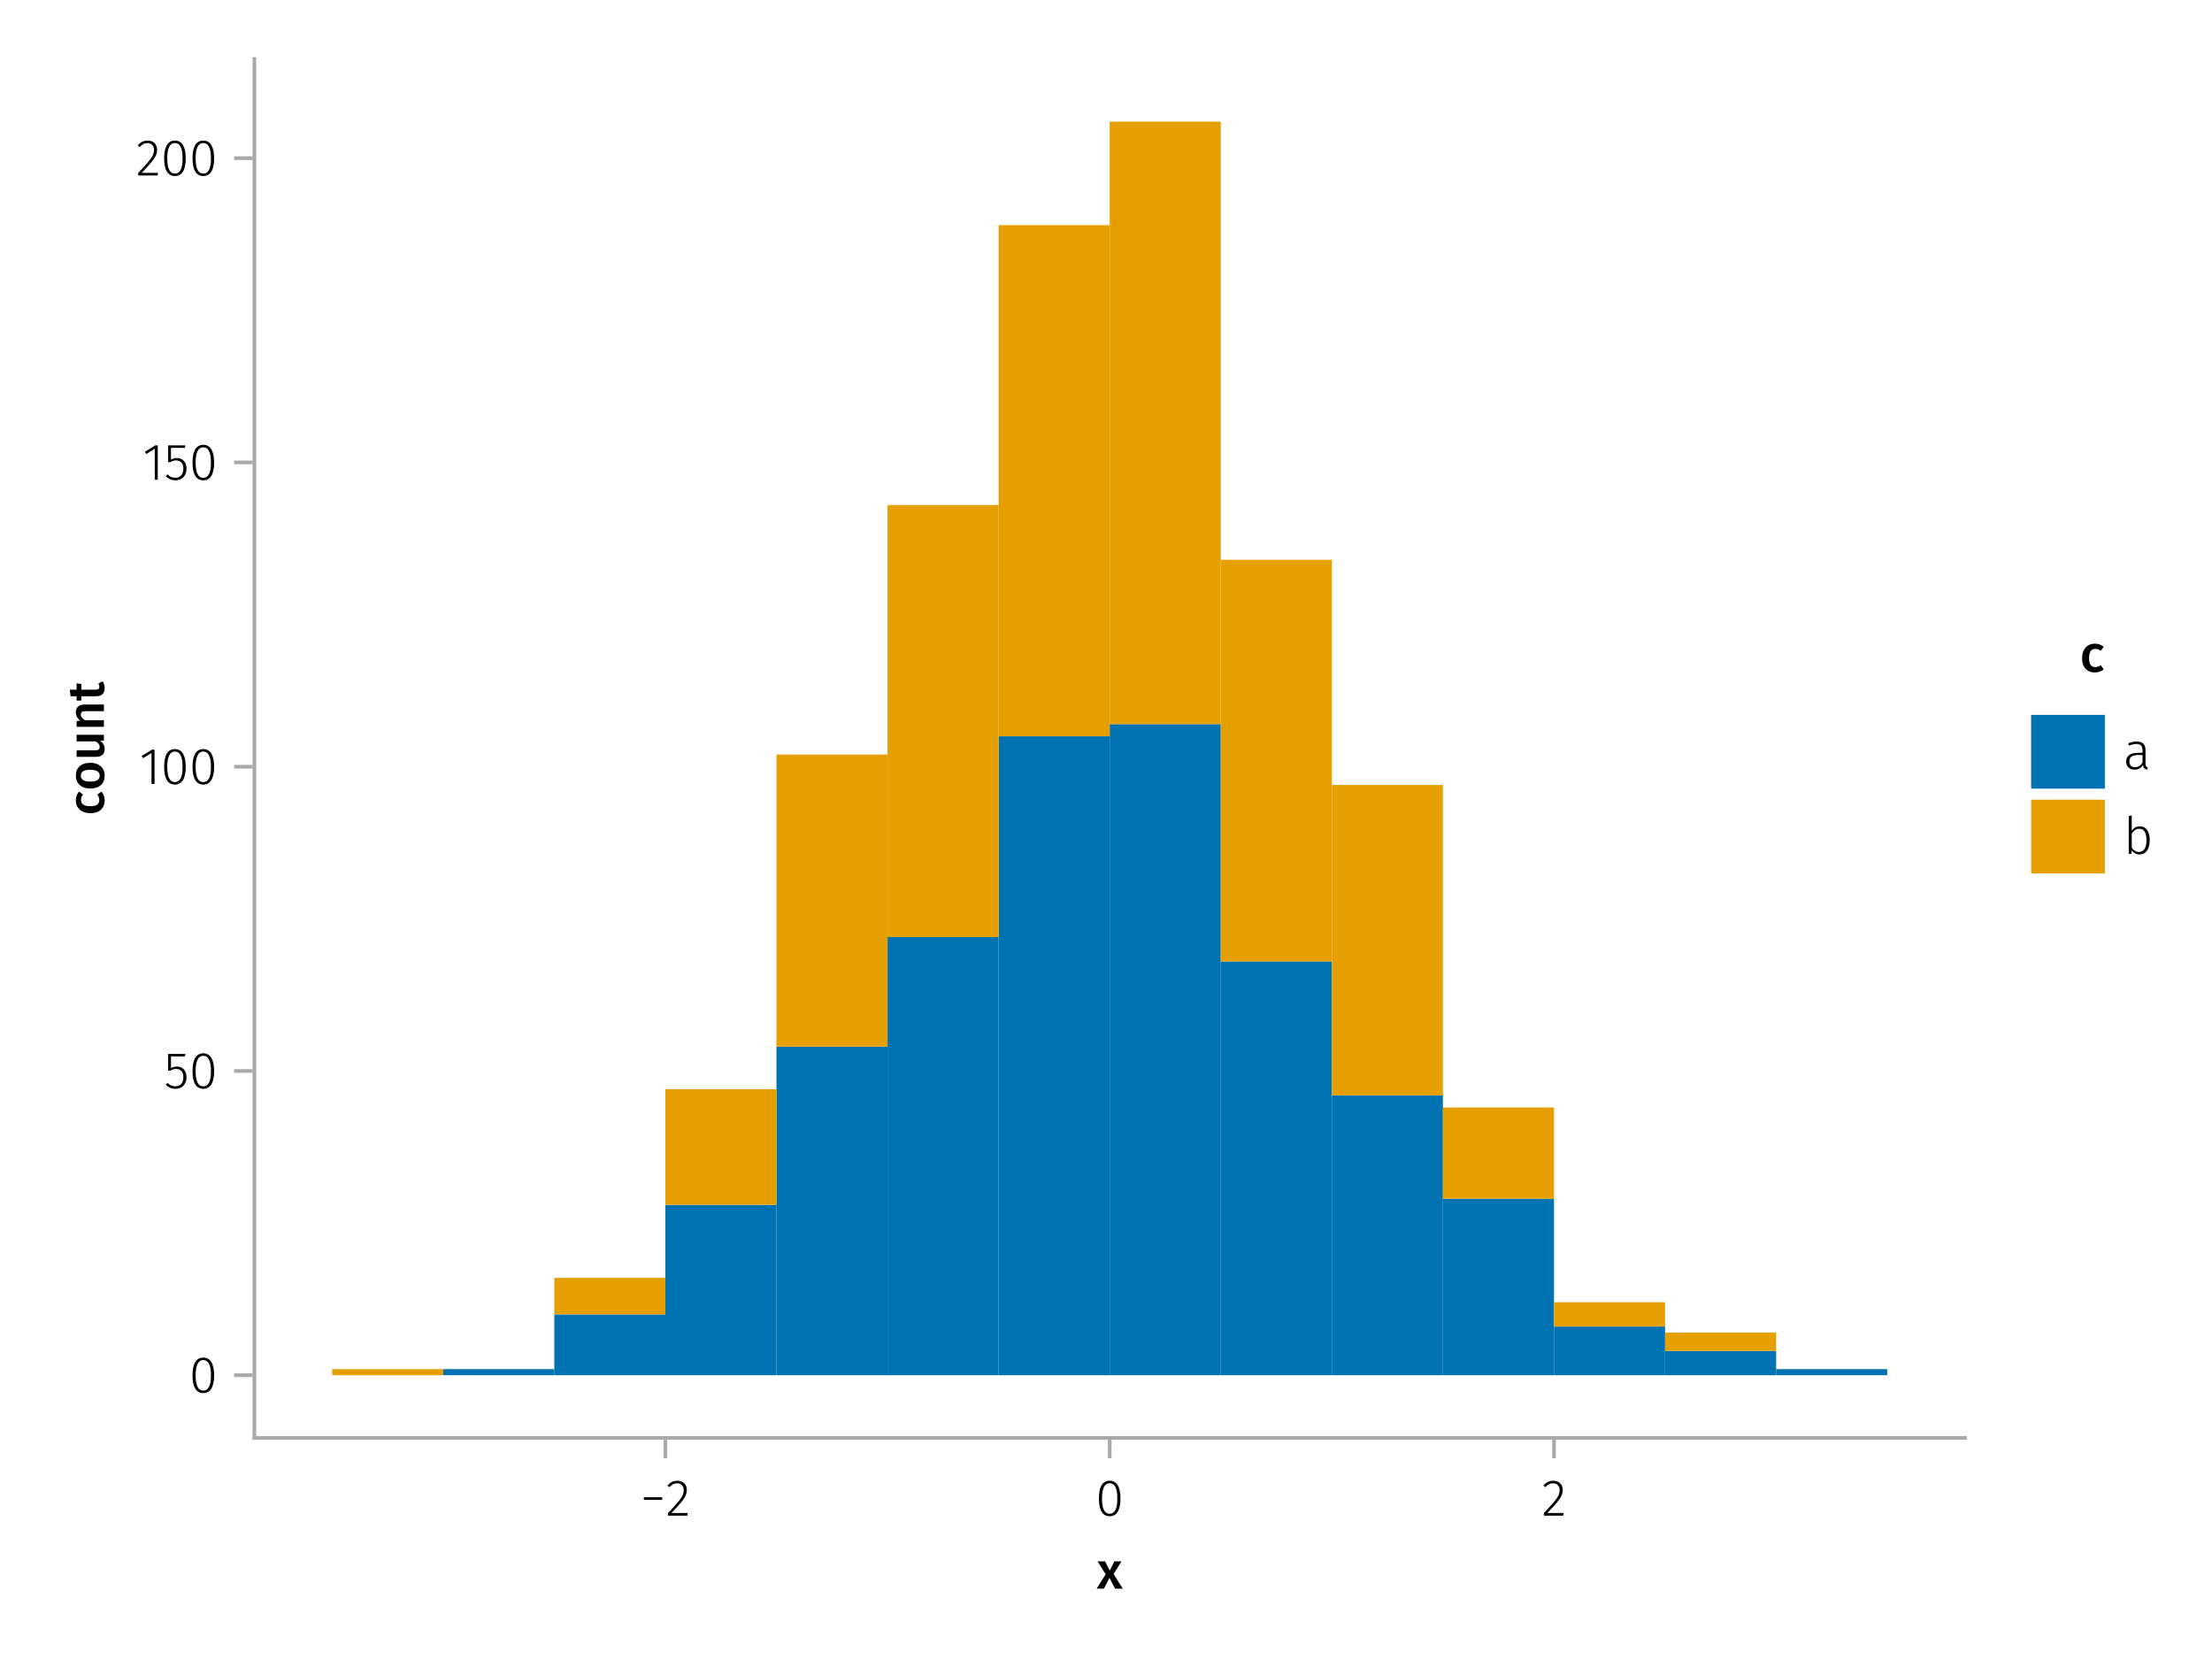
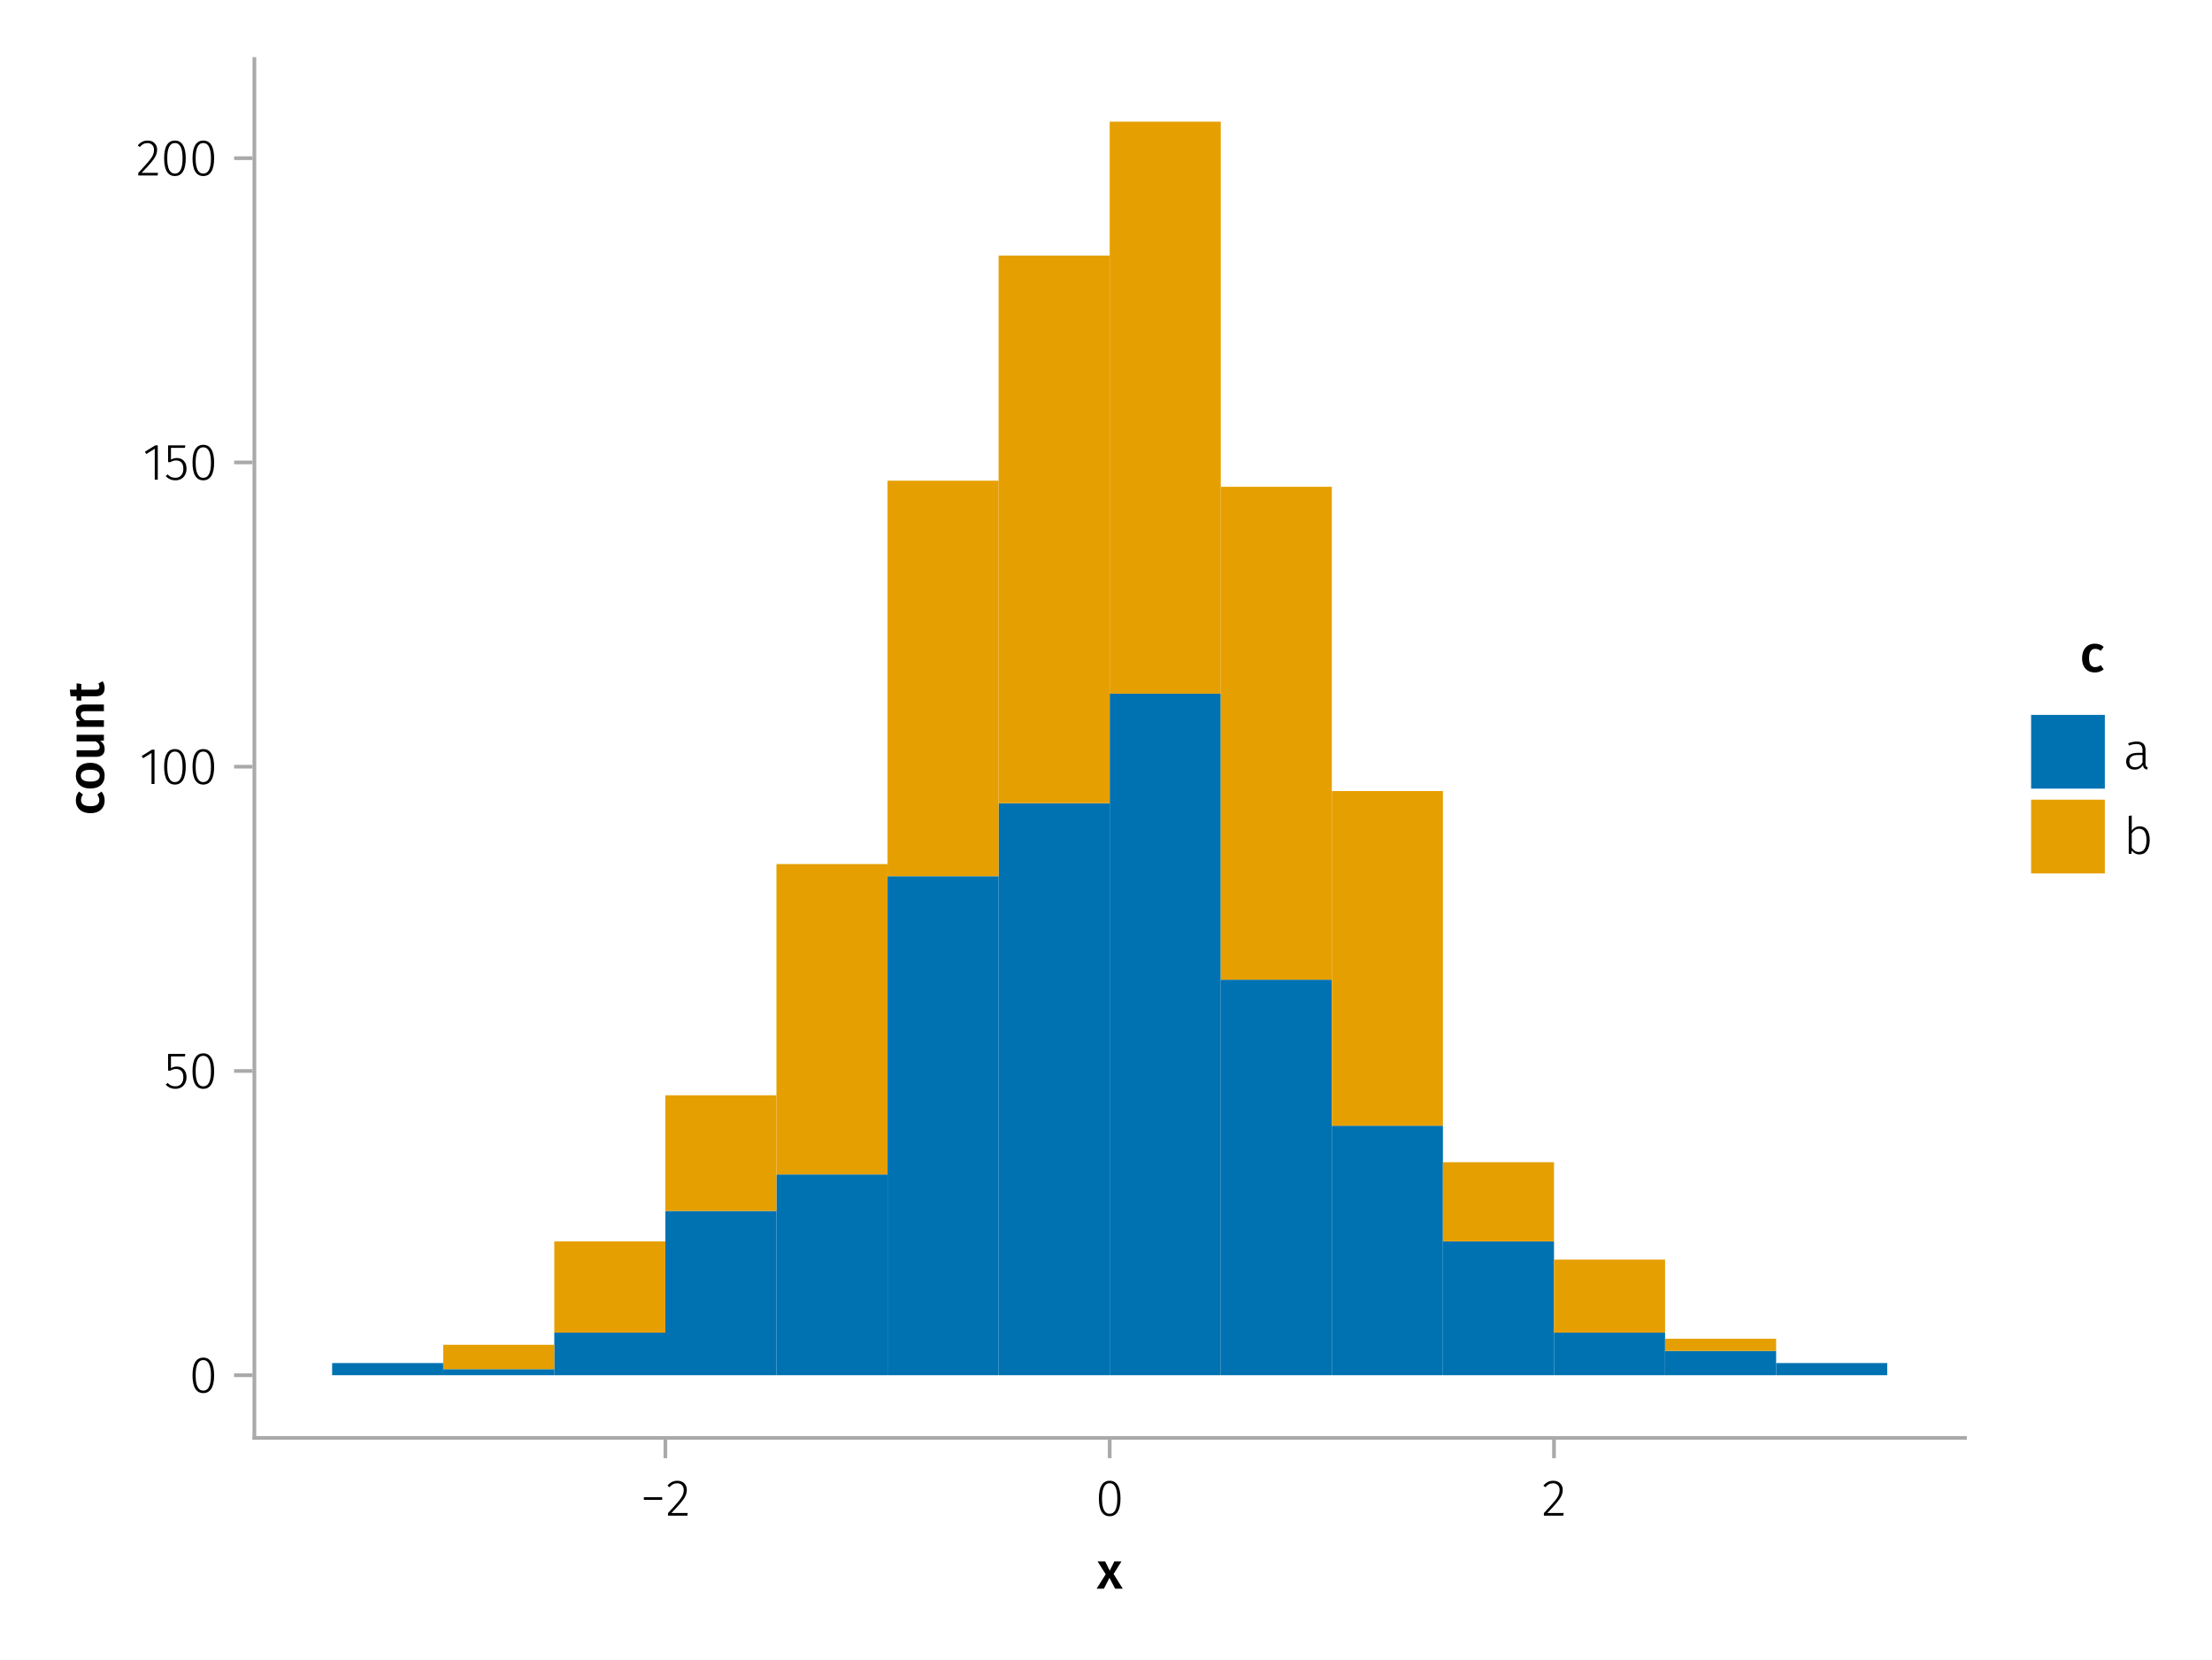
<svg xmlns="http://www.w3.org/2000/svg" xmlns:xlink="http://www.w3.org/1999/xlink" width="600" height="450" viewBox="0 0 600 450">
  <defs>
    <g>
-       <g id="glyph-0-0-2a7d0371">
+       <g id="glyph-0-0-144d7333">
        <path d="M 4.562 -3.969 L 7.047 0 L 4.969 0 L 3.438 -2.938 L 1.938 0 L -0.047 0 L 2.422 -3.906 L 0.203 -7.406 L 2.25 -7.406 L 3.516 -4.891 L 4.766 -7.406 L 6.703 -7.406 Z M 4.562 -3.969 " />
      </g>
-       <g id="glyph-1-0-2a7d0371">
+       <g id="glyph-1-0-144d7333">
        <path d="M 0.969 -4.281 L 0.969 -5 L 5.938 -5 L 5.938 -4.281 Z M 0.969 -4.281 " />
      </g>
-       <g id="glyph-1-1-2a7d0371">
+       <g id="glyph-1-1-144d7333">
        <path d="M 3.844 -9.469 C 4.812 -9.469 5.539 -9.055 6.031 -8.234 C 6.531 -7.422 6.781 -6.223 6.781 -4.641 C 6.781 -3.078 6.531 -1.883 6.031 -1.062 C 5.531 -0.25 4.801 0.156 3.844 0.156 C 2.883 0.156 2.156 -0.25 1.656 -1.062 C 1.164 -1.883 0.922 -3.082 0.922 -4.656 C 0.922 -6.238 1.164 -7.438 1.656 -8.25 C 2.156 -9.062 2.883 -9.469 3.844 -9.469 Z M 3.844 -8.797 C 2.457 -8.797 1.766 -7.414 1.766 -4.656 C 1.766 -1.895 2.457 -0.516 3.844 -0.516 C 4.531 -0.516 5.047 -0.848 5.391 -1.516 C 5.742 -2.191 5.922 -3.234 5.922 -4.641 C 5.922 -6.055 5.742 -7.102 5.391 -7.781 C 5.047 -8.457 4.531 -8.797 3.844 -8.797 Z M 3.844 -8.797 " />
      </g>
-       <g id="glyph-2-0-2a7d0371">
+       <g id="glyph-2-0-144d7333">
        <path d="M 3.156 -9.469 C 3.938 -9.469 4.555 -9.238 5.016 -8.781 C 5.484 -8.32 5.719 -7.734 5.719 -7.016 C 5.719 -6.41 5.586 -5.844 5.328 -5.312 C 5.078 -4.781 4.68 -4.195 4.141 -3.562 C 3.609 -2.926 2.742 -1.977 1.547 -0.719 L 5.969 -0.719 L 5.859 0 L 0.609 0 L 0.609 -0.688 C 1.879 -2.051 2.789 -3.062 3.344 -3.719 C 3.906 -4.375 4.301 -4.941 4.531 -5.422 C 4.758 -5.898 4.875 -6.414 4.875 -6.969 C 4.875 -7.52 4.711 -7.957 4.391 -8.281 C 4.066 -8.613 3.641 -8.781 3.109 -8.781 C 2.68 -8.781 2.301 -8.691 1.969 -8.516 C 1.633 -8.336 1.316 -8.07 1.016 -7.719 L 0.469 -8.141 C 0.832 -8.586 1.234 -8.922 1.672 -9.141 C 2.109 -9.359 2.602 -9.469 3.156 -9.469 Z M 3.156 -9.469 " />
      </g>
-       <g id="glyph-2-1-2a7d0371">
+       <g id="glyph-2-1-144d7333">
        <path d="M 3.844 -9.469 C 4.812 -9.469 5.539 -9.055 6.031 -8.234 C 6.531 -7.422 6.781 -6.223 6.781 -4.641 C 6.781 -3.078 6.531 -1.883 6.031 -1.062 C 5.531 -0.25 4.801 0.156 3.844 0.156 C 2.883 0.156 2.156 -0.25 1.656 -1.062 C 1.164 -1.883 0.922 -3.082 0.922 -4.656 C 0.922 -6.238 1.164 -7.438 1.656 -8.25 C 2.156 -9.062 2.883 -9.469 3.844 -9.469 Z M 3.844 -8.797 C 2.457 -8.797 1.766 -7.414 1.766 -4.656 C 1.766 -1.895 2.457 -0.516 3.844 -0.516 C 4.531 -0.516 5.047 -0.848 5.391 -1.516 C 5.742 -2.191 5.922 -3.234 5.922 -4.641 C 5.922 -6.055 5.742 -7.102 5.391 -7.781 C 5.047 -8.457 4.531 -8.797 3.844 -8.797 Z M 3.844 -8.797 " />
      </g>
-       <g id="glyph-2-2-2a7d0371">
+       <g id="glyph-2-2-144d7333">
        <path d="M 6.031 -1.625 C 6.031 -1.238 6.078 -0.961 6.172 -0.797 C 6.273 -0.629 6.438 -0.504 6.656 -0.422 L 6.469 0.156 C 6.133 0.094 5.875 -0.031 5.688 -0.219 C 5.508 -0.406 5.391 -0.691 5.328 -1.078 C 4.828 -0.254 4.066 0.156 3.047 0.156 C 2.348 0.156 1.797 -0.039 1.391 -0.438 C 0.984 -0.832 0.781 -1.363 0.781 -2.031 C 0.781 -2.781 1.047 -3.359 1.578 -3.766 C 2.117 -4.18 2.867 -4.391 3.828 -4.391 L 5.219 -4.391 L 5.219 -5.109 C 5.219 -5.691 5.086 -6.117 4.828 -6.391 C 4.566 -6.66 4.133 -6.797 3.531 -6.797 C 2.969 -6.797 2.305 -6.656 1.547 -6.375 L 1.328 -6.984 C 2.148 -7.305 2.922 -7.469 3.641 -7.469 C 5.234 -7.469 6.031 -6.695 6.031 -5.156 Z M 3.188 -0.5 C 4.07 -0.5 4.75 -0.93 5.219 -1.797 L 5.219 -3.812 L 3.953 -3.812 C 3.203 -3.812 2.629 -3.664 2.234 -3.375 C 1.848 -3.082 1.656 -2.648 1.656 -2.078 C 1.656 -1.566 1.789 -1.176 2.062 -0.906 C 2.332 -0.633 2.707 -0.5 3.188 -0.5 Z M 3.188 -0.5 " />
      </g>
-       <g id="glyph-3-0-2a7d0371">
+       <g id="glyph-3-0-144d7333">
        <path d="M 3.156 -9.469 C 3.938 -9.469 4.555 -9.238 5.016 -8.781 C 5.484 -8.32 5.719 -7.734 5.719 -7.016 C 5.719 -6.41 5.586 -5.844 5.328 -5.312 C 5.078 -4.781 4.68 -4.195 4.141 -3.562 C 3.609 -2.926 2.742 -1.977 1.547 -0.719 L 5.969 -0.719 L 5.859 0 L 0.609 0 L 0.609 -0.688 C 1.879 -2.051 2.789 -3.062 3.344 -3.719 C 3.906 -4.375 4.301 -4.941 4.531 -5.422 C 4.758 -5.898 4.875 -6.414 4.875 -6.969 C 4.875 -7.52 4.711 -7.957 4.391 -8.281 C 4.066 -8.613 3.641 -8.781 3.109 -8.781 C 2.68 -8.781 2.301 -8.691 1.969 -8.516 C 1.633 -8.336 1.316 -8.07 1.016 -7.719 L 0.469 -8.141 C 0.832 -8.586 1.234 -8.922 1.672 -9.141 C 2.109 -9.359 2.602 -9.469 3.156 -9.469 Z M 3.156 -9.469 " />
      </g>
-       <g id="glyph-4-0-2a7d0371">
+       <g id="glyph-4-0-144d7333">
        <path d="M -7.609 -4.062 C -7.609 -4.539 -7.539 -4.973 -7.406 -5.359 C -7.27 -5.754 -7.051 -6.125 -6.75 -6.469 L -5.672 -5.672 C -5.859 -5.422 -5.992 -5.176 -6.078 -4.938 C -6.16 -4.707 -6.203 -4.453 -6.203 -4.172 C -6.203 -3.055 -5.359 -2.5 -3.672 -2.5 C -2.805 -2.5 -2.188 -2.645 -1.812 -2.938 C -1.438 -3.227 -1.25 -3.641 -1.25 -4.172 C -1.25 -4.43 -1.289 -4.672 -1.375 -4.891 C -1.457 -5.109 -1.594 -5.367 -1.781 -5.672 L -0.641 -6.469 C -0.078 -5.77 0.203 -4.973 0.203 -4.078 C 0.203 -3.367 0.047 -2.75 -0.266 -2.219 C -0.578 -1.695 -1.02 -1.297 -1.594 -1.016 C -2.176 -0.742 -2.859 -0.609 -3.641 -0.609 C -4.422 -0.609 -5.113 -0.742 -5.719 -1.016 C -6.32 -1.297 -6.785 -1.695 -7.109 -2.219 C -7.441 -2.75 -7.609 -3.363 -7.609 -4.062 Z M -7.609 -4.062 " />
      </g>
-       <g id="glyph-5-0-2a7d0371">
+       <g id="glyph-5-0-144d7333">
        <path d="M -7.609 -4.109 C -7.609 -5.191 -7.258 -6.039 -6.562 -6.656 C -5.875 -7.27 -4.922 -7.578 -3.703 -7.578 C -2.93 -7.578 -2.25 -7.438 -1.656 -7.156 C -1.062 -6.875 -0.602 -6.473 -0.281 -5.953 C 0.039 -5.43 0.203 -4.812 0.203 -4.094 C 0.203 -3 -0.141 -2.145 -0.828 -1.531 C -1.523 -0.914 -2.484 -0.609 -3.703 -0.609 C -4.484 -0.609 -5.164 -0.742 -5.75 -1.016 C -6.344 -1.297 -6.801 -1.703 -7.125 -2.234 C -7.445 -2.766 -7.609 -3.391 -7.609 -4.109 Z M -6.266 -4.109 C -6.266 -3.023 -5.41 -2.484 -3.703 -2.484 C -2.828 -2.484 -2.18 -2.617 -1.766 -2.891 C -1.348 -3.16 -1.141 -3.562 -1.141 -4.094 C -1.141 -4.625 -1.348 -5.02 -1.766 -5.281 C -2.191 -5.551 -2.836 -5.688 -3.703 -5.688 C -4.578 -5.688 -5.223 -5.551 -5.641 -5.281 C -6.055 -5.02 -6.266 -4.629 -6.266 -4.109 Z M -6.266 -4.109 " />
      </g>
-       <g id="glyph-6-0-2a7d0371">
+       <g id="glyph-6-0-144d7333">
        <path d="M 0 -7 L 0 -5.453 L -1.031 -5.344 C -0.613 -5.07 -0.301 -4.754 -0.094 -4.391 C 0.102 -4.023 0.203 -3.586 0.203 -3.078 C 0.203 -2.422 0 -1.91 -0.406 -1.547 C -0.812 -1.191 -1.375 -1.016 -2.094 -1.016 L -7.406 -1.016 L -7.406 -2.797 L -2.312 -2.797 C -1.895 -2.797 -1.594 -2.867 -1.406 -3.016 C -1.227 -3.16 -1.141 -3.391 -1.141 -3.703 C -1.141 -4.273 -1.492 -4.773 -2.203 -5.203 L -7.406 -5.203 L -7.406 -7 Z M 0 -7 " />
      </g>
-       <g id="glyph-7-0-2a7d0371">
+       <g id="glyph-7-0-144d7333">
        <path d="M -7.609 -5.031 C -7.609 -5.688 -7.41 -6.195 -7.016 -6.562 C -6.617 -6.938 -6.066 -7.125 -5.359 -7.125 L 0 -7.125 L 0 -5.328 L -5.078 -5.328 C -5.516 -5.328 -5.82 -5.25 -6 -5.094 C -6.176 -4.945 -6.266 -4.723 -6.266 -4.422 C -6.266 -4.117 -6.172 -3.844 -5.984 -3.594 C -5.797 -3.344 -5.52 -3.102 -5.156 -2.875 L 0 -2.875 L 0 -1.078 L -7.406 -1.078 L -7.406 -2.625 L -6.438 -2.766 C -7.219 -3.379 -7.609 -4.133 -7.609 -5.031 Z M -7.609 -5.031 " />
      </g>
-       <g id="glyph-7-1-2a7d0371">
+       <g id="glyph-7-1-144d7333">
        <path d="M -0.344 -5.312 C -0.156 -5.051 -0.02 -4.758 0.062 -4.438 C 0.156 -4.125 0.203 -3.797 0.203 -3.453 C 0.203 -2.723 0 -2.172 -0.406 -1.797 C -0.812 -1.422 -1.414 -1.234 -2.219 -1.234 L -6.125 -1.234 L -6.125 -0.062 L -7.406 -0.062 L -7.406 -1.234 L -9.047 -1.234 L -9.25 -3.031 L -7.406 -3.031 L -7.406 -4.75 L -6.125 -4.562 L -6.125 -3.031 L -2.25 -3.031 C -1.883 -3.031 -1.625 -3.094 -1.469 -3.219 C -1.312 -3.344 -1.234 -3.539 -1.234 -3.812 C -1.234 -4.082 -1.32 -4.375 -1.5 -4.688 Z M -0.344 -5.312 " />
      </g>
-       <g id="glyph-8-0-2a7d0371">
+       <g id="glyph-8-0-144d7333">
        <path d="M 5.672 -8.641 L 1.891 -8.641 L 1.891 -5.453 C 2.398 -5.742 2.93 -5.891 3.484 -5.891 C 4.285 -5.891 4.922 -5.629 5.391 -5.109 C 5.867 -4.598 6.109 -3.895 6.109 -3 C 6.109 -2.395 5.984 -1.848 5.734 -1.359 C 5.484 -0.879 5.129 -0.504 4.672 -0.234 C 4.223 0.023 3.703 0.156 3.109 0.156 C 2.066 0.156 1.188 -0.219 0.469 -0.969 L 0.984 -1.453 C 1.273 -1.141 1.586 -0.906 1.922 -0.75 C 2.266 -0.602 2.66 -0.531 3.109 -0.531 C 3.773 -0.531 4.297 -0.75 4.672 -1.188 C 5.055 -1.633 5.25 -2.242 5.25 -3.016 C 5.25 -3.754 5.07 -4.305 4.719 -4.672 C 4.375 -5.047 3.898 -5.234 3.297 -5.234 C 3.004 -5.234 2.742 -5.195 2.516 -5.125 C 2.285 -5.062 2.031 -4.945 1.75 -4.781 L 1.109 -4.781 L 1.109 -9.312 L 5.797 -9.312 Z M 5.672 -8.641 " />
      </g>
-       <g id="glyph-9-0-2a7d0371">
+       <g id="glyph-9-0-144d7333">
        <path d="M 4.094 -9.312 L 4.094 0 L 3.281 0 L 3.281 -8.406 L 0.984 -6.984 L 0.609 -7.594 L 3.391 -9.312 Z M 4.094 -9.312 " />
      </g>
-       <g id="glyph-10-0-2a7d0371">
+       <g id="glyph-10-0-144d7333">
        <path d="M 3.844 -9.469 C 4.812 -9.469 5.539 -9.055 6.031 -8.234 C 6.531 -7.422 6.781 -6.223 6.781 -4.641 C 6.781 -3.078 6.531 -1.883 6.031 -1.062 C 5.531 -0.25 4.801 0.156 3.844 0.156 C 2.883 0.156 2.156 -0.25 1.656 -1.062 C 1.164 -1.883 0.922 -3.082 0.922 -4.656 C 0.922 -6.238 1.164 -7.438 1.656 -8.25 C 2.156 -9.062 2.883 -9.469 3.844 -9.469 Z M 3.844 -8.797 C 2.457 -8.797 1.766 -7.414 1.766 -4.656 C 1.766 -1.895 2.457 -0.516 3.844 -0.516 C 4.531 -0.516 5.047 -0.848 5.391 -1.516 C 5.742 -2.191 5.922 -3.234 5.922 -4.641 C 5.922 -6.055 5.742 -7.102 5.391 -7.781 C 5.047 -8.457 4.531 -8.797 3.844 -8.797 Z M 3.844 -8.797 " />
      </g>
-       <g id="glyph-11-0-2a7d0371">
+       <g id="glyph-11-0-144d7333">
        <path d="M 4.094 -9.312 L 4.094 0 L 3.281 0 L 3.281 -8.406 L 0.984 -6.984 L 0.609 -7.594 L 3.391 -9.312 Z M 4.094 -9.312 " />
      </g>
-       <g id="glyph-12-0-2a7d0371">
+       <g id="glyph-12-0-144d7333">
        <path d="M 5.672 -8.641 L 1.891 -8.641 L 1.891 -5.453 C 2.398 -5.742 2.93 -5.891 3.484 -5.891 C 4.285 -5.891 4.922 -5.629 5.391 -5.109 C 5.867 -4.598 6.109 -3.895 6.109 -3 C 6.109 -2.395 5.984 -1.848 5.734 -1.359 C 5.484 -0.879 5.129 -0.504 4.672 -0.234 C 4.223 0.023 3.703 0.156 3.109 0.156 C 2.066 0.156 1.188 -0.219 0.469 -0.969 L 0.984 -1.453 C 1.273 -1.141 1.586 -0.906 1.922 -0.75 C 2.266 -0.602 2.66 -0.531 3.109 -0.531 C 3.773 -0.531 4.297 -0.75 4.672 -1.188 C 5.055 -1.633 5.25 -2.242 5.25 -3.016 C 5.25 -3.754 5.07 -4.305 4.719 -4.672 C 4.375 -5.047 3.898 -5.234 3.297 -5.234 C 3.004 -5.234 2.742 -5.195 2.516 -5.125 C 2.285 -5.062 2.031 -4.945 1.75 -4.781 L 1.109 -4.781 L 1.109 -9.312 L 5.797 -9.312 Z M 5.672 -8.641 " />
      </g>
-       <g id="glyph-13-0-2a7d0371">
+       <g id="glyph-13-0-144d7333">
        <path d="M 3.844 -9.469 C 4.812 -9.469 5.539 -9.055 6.031 -8.234 C 6.531 -7.422 6.781 -6.223 6.781 -4.641 C 6.781 -3.078 6.531 -1.883 6.031 -1.062 C 5.531 -0.25 4.801 0.156 3.844 0.156 C 2.883 0.156 2.156 -0.25 1.656 -1.062 C 1.164 -1.883 0.922 -3.082 0.922 -4.656 C 0.922 -6.238 1.164 -7.438 1.656 -8.25 C 2.156 -9.062 2.883 -9.469 3.844 -9.469 Z M 3.844 -8.797 C 2.457 -8.797 1.766 -7.414 1.766 -4.656 C 1.766 -1.895 2.457 -0.516 3.844 -0.516 C 4.531 -0.516 5.047 -0.848 5.391 -1.516 C 5.742 -2.191 5.922 -3.234 5.922 -4.641 C 5.922 -6.055 5.742 -7.102 5.391 -7.781 C 5.047 -8.457 4.531 -8.797 3.844 -8.797 Z M 3.844 -8.797 " />
      </g>
-       <g id="glyph-13-1-2a7d0371">
+       <g id="glyph-13-1-144d7333">
        <path d="M 4.5 -7.469 C 5.344 -7.469 6 -7.141 6.469 -6.484 C 6.938 -5.836 7.172 -4.91 7.172 -3.703 C 7.172 -2.516 6.926 -1.57 6.438 -0.875 C 5.945 -0.188 5.258 0.156 4.375 0.156 C 3.938 0.156 3.535 0.055 3.172 -0.141 C 2.816 -0.336 2.52 -0.598 2.281 -0.922 L 2.203 0 L 1.484 0 L 1.484 -10.297 L 2.297 -10.406 L 2.297 -6.297 C 2.867 -7.078 3.602 -7.469 4.5 -7.469 Z M 4.234 -0.516 C 4.891 -0.516 5.395 -0.781 5.75 -1.312 C 6.113 -1.852 6.297 -2.648 6.297 -3.703 C 6.297 -5.766 5.641 -6.797 4.328 -6.797 C 3.891 -6.797 3.508 -6.688 3.188 -6.469 C 2.875 -6.25 2.578 -5.941 2.297 -5.547 L 2.297 -1.688 C 2.523 -1.32 2.801 -1.035 3.125 -0.828 C 3.457 -0.617 3.828 -0.516 4.234 -0.516 Z M 4.234 -0.516 " />
      </g>
-       <g id="glyph-14-0-2a7d0371">
+       <g id="glyph-14-0-144d7333">
        <path d="M 3.156 -9.469 C 3.938 -9.469 4.555 -9.238 5.016 -8.781 C 5.484 -8.32 5.719 -7.734 5.719 -7.016 C 5.719 -6.41 5.586 -5.844 5.328 -5.312 C 5.078 -4.781 4.68 -4.195 4.141 -3.562 C 3.609 -2.926 2.742 -1.977 1.547 -0.719 L 5.969 -0.719 L 5.859 0 L 0.609 0 L 0.609 -0.688 C 1.879 -2.051 2.789 -3.062 3.344 -3.719 C 3.906 -4.375 4.301 -4.941 4.531 -5.422 C 4.758 -5.898 4.875 -6.414 4.875 -6.969 C 4.875 -7.52 4.711 -7.957 4.391 -8.281 C 4.066 -8.613 3.641 -8.781 3.109 -8.781 C 2.68 -8.781 2.301 -8.691 1.969 -8.516 C 1.633 -8.336 1.316 -8.07 1.016 -7.719 L 0.469 -8.141 C 0.832 -8.586 1.234 -8.922 1.672 -9.141 C 2.109 -9.359 2.602 -9.469 3.156 -9.469 Z M 3.156 -9.469 " />
      </g>
-       <g id="glyph-15-0-2a7d0371">
+       <g id="glyph-15-0-144d7333">
        <path d="M 3.844 -9.469 C 4.812 -9.469 5.539 -9.055 6.031 -8.234 C 6.531 -7.422 6.781 -6.223 6.781 -4.641 C 6.781 -3.078 6.531 -1.883 6.031 -1.062 C 5.531 -0.25 4.801 0.156 3.844 0.156 C 2.883 0.156 2.156 -0.25 1.656 -1.062 C 1.164 -1.883 0.922 -3.082 0.922 -4.656 C 0.922 -6.238 1.164 -7.438 1.656 -8.25 C 2.156 -9.062 2.883 -9.469 3.844 -9.469 Z M 3.844 -8.797 C 2.457 -8.797 1.766 -7.414 1.766 -4.656 C 1.766 -1.895 2.457 -0.516 3.844 -0.516 C 4.531 -0.516 5.047 -0.848 5.391 -1.516 C 5.742 -2.191 5.922 -3.234 5.922 -4.641 C 5.922 -6.055 5.742 -7.102 5.391 -7.781 C 5.047 -8.457 4.531 -8.797 3.844 -8.797 Z M 3.844 -8.797 " />
      </g>
-       <g id="glyph-16-0-2a7d0371">
+       <g id="glyph-16-0-144d7333">
        <path d="M 3.844 -9.469 C 4.812 -9.469 5.539 -9.055 6.031 -8.234 C 6.531 -7.422 6.781 -6.223 6.781 -4.641 C 6.781 -3.078 6.531 -1.883 6.031 -1.062 C 5.531 -0.25 4.801 0.156 3.844 0.156 C 2.883 0.156 2.156 -0.25 1.656 -1.062 C 1.164 -1.883 0.922 -3.082 0.922 -4.656 C 0.922 -6.238 1.164 -7.438 1.656 -8.25 C 2.156 -9.062 2.883 -9.469 3.844 -9.469 Z M 3.844 -8.797 C 2.457 -8.797 1.766 -7.414 1.766 -4.656 C 1.766 -1.895 2.457 -0.516 3.844 -0.516 C 4.531 -0.516 5.047 -0.848 5.391 -1.516 C 5.742 -2.191 5.922 -3.234 5.922 -4.641 C 5.922 -6.055 5.742 -7.102 5.391 -7.781 C 5.047 -8.457 4.531 -8.797 3.844 -8.797 Z M 3.844 -8.797 " />
      </g>
-       <g id="glyph-17-0-2a7d0371">
+       <g id="glyph-17-0-144d7333">
        <path d="M 4.062 -7.609 C 4.539 -7.609 4.973 -7.539 5.359 -7.406 C 5.754 -7.27 6.125 -7.051 6.469 -6.75 L 5.672 -5.672 C 5.422 -5.859 5.176 -5.992 4.938 -6.078 C 4.707 -6.16 4.453 -6.203 4.172 -6.203 C 3.055 -6.203 2.5 -5.359 2.5 -3.672 C 2.5 -2.805 2.645 -2.188 2.938 -1.812 C 3.227 -1.438 3.641 -1.25 4.172 -1.25 C 4.43 -1.25 4.672 -1.289 4.891 -1.375 C 5.109 -1.457 5.367 -1.594 5.672 -1.781 L 6.469 -0.641 C 5.77 -0.078 4.973 0.203 4.078 0.203 C 3.367 0.203 2.75 0.047 2.219 -0.266 C 1.695 -0.578 1.297 -1.02 1.016 -1.594 C 0.742 -2.176 0.609 -2.859 0.609 -3.641 C 0.609 -4.422 0.742 -5.113 1.016 -5.719 C 1.297 -6.32 1.695 -6.785 2.219 -7.109 C 2.75 -7.441 3.363 -7.609 4.062 -7.609 Z M 4.062 -7.609 " />
      </g>
    </g>
  </defs>
  <rect x="-60" y="-45" width="720" height="540" fill="rgb(100%, 100%, 100%)" fill-opacity="1" />
  <path fill-rule="nonzero" fill="rgb(100%, 100%, 100%)" fill-opacity="1" d="M 69 390 L 533 390 L 533 16 L 69 16 Z M 69 390 " />
  <g fill="rgb(0%, 0%, 0%)" fill-opacity="1">
-     <use xlink:href="#glyph-0-0-2a7d0371" x="297.5" y="430.89" />
+     <use xlink:href="#glyph-0-0-144d7333" x="297.5" y="430.89" />
  </g>
  <g fill="rgb(0%, 0%, 0%)" fill-opacity="1">
-     <use xlink:href="#glyph-1-0-2a7d0371" x="173.676" y="411.09" />
+     <use xlink:href="#glyph-1-0-144d7333" x="173.676" y="411.09" />
  </g>
  <g fill="rgb(0%, 0%, 0%)" fill-opacity="1">
-     <use xlink:href="#glyph-2-0-2a7d0371" x="180.579" y="411.09" />
+     <use xlink:href="#glyph-2-0-144d7333" x="180.579" y="411.09" />
  </g>
  <g fill="rgb(0%, 0%, 0%)" fill-opacity="1">
-     <use xlink:href="#glyph-1-1-2a7d0371" x="297.15" y="411.09" />
+     <use xlink:href="#glyph-1-1-144d7333" x="297.15" y="411.09" />
  </g>
  <g fill="rgb(0%, 0%, 0%)" fill-opacity="1">
-     <use xlink:href="#glyph-3-0-2a7d0371" x="418.166" y="411.09" />
+     <use xlink:href="#glyph-3-0-144d7333" x="418.166" y="411.09" />
  </g>
  <g fill="rgb(0%, 0%, 0%)" fill-opacity="1">
-     <use xlink:href="#glyph-4-0-2a7d0371" x="28.184" y="221.165" />
+     <use xlink:href="#glyph-4-0-144d7333" x="28.184" y="221.165" />
  </g>
  <g fill="rgb(0%, 0%, 0%)" fill-opacity="1">
-     <use xlink:href="#glyph-5-0-2a7d0371" x="28.184" y="214.473" />
+     <use xlink:href="#glyph-5-0-144d7333" x="28.184" y="214.473" />
  </g>
  <g fill="rgb(0%, 0%, 0%)" fill-opacity="1">
-     <use xlink:href="#glyph-6-0-2a7d0371" x="28.184" y="206.297" />
+     <use xlink:href="#glyph-6-0-144d7333" x="28.184" y="206.297" />
  </g>
  <g fill="rgb(0%, 0%, 0%)" fill-opacity="1">
-     <use xlink:href="#glyph-7-0-2a7d0371" x="28.184" y="198.219" />
+     <use xlink:href="#glyph-7-0-144d7333" x="28.184" y="198.219" />
  </g>
  <g fill="rgb(0%, 0%, 0%)" fill-opacity="1">
-     <use xlink:href="#glyph-7-1-2a7d0371" x="28.184" y="190.085" />
+     <use xlink:href="#glyph-7-1-144d7333" x="28.184" y="190.085" />
  </g>
  <g fill="rgb(0%, 0%, 0%)" fill-opacity="1">
-     <use xlink:href="#glyph-2-1-2a7d0371" x="51.3" y="377.69" />
+     <use xlink:href="#glyph-2-1-144d7333" x="51.3" y="377.69" />
  </g>
  <g fill="rgb(0%, 0%, 0%)" fill-opacity="1">
-     <use xlink:href="#glyph-8-0-2a7d0371" x="44.482" y="295.166" />
+     <use xlink:href="#glyph-8-0-144d7333" x="44.482" y="295.166" />
  </g>
  <g fill="rgb(0%, 0%, 0%)" fill-opacity="1">
-     <use xlink:href="#glyph-2-1-2a7d0371" x="51.3" y="295.166" />
+     <use xlink:href="#glyph-2-1-144d7333" x="51.3" y="295.166" />
  </g>
  <g fill="rgb(0%, 0%, 0%)" fill-opacity="1">
-     <use xlink:href="#glyph-9-0-2a7d0371" x="37.818" y="212.641" />
+     <use xlink:href="#glyph-9-0-144d7333" x="37.818" y="212.641" />
  </g>
  <g fill="rgb(0%, 0%, 0%)" fill-opacity="1">
-     <use xlink:href="#glyph-10-0-2a7d0371" x="43.6" y="212.641" />
+     <use xlink:href="#glyph-10-0-144d7333" x="43.6" y="212.641" />
  </g>
  <g fill="rgb(0%, 0%, 0%)" fill-opacity="1">
-     <use xlink:href="#glyph-2-1-2a7d0371" x="51.3" y="212.641" />
+     <use xlink:href="#glyph-2-1-144d7333" x="51.3" y="212.641" />
  </g>
  <g fill="rgb(0%, 0%, 0%)" fill-opacity="1">
-     <use xlink:href="#glyph-11-0-2a7d0371" x="38.7" y="130.117" />
+     <use xlink:href="#glyph-11-0-144d7333" x="38.7" y="130.117" />
  </g>
  <g fill="rgb(0%, 0%, 0%)" fill-opacity="1">
-     <use xlink:href="#glyph-12-0-2a7d0371" x="44.482" y="130.117" />
+     <use xlink:href="#glyph-12-0-144d7333" x="44.482" y="130.117" />
  </g>
  <g fill="rgb(0%, 0%, 0%)" fill-opacity="1">
-     <use xlink:href="#glyph-13-0-2a7d0371" x="51.3" y="130.117" />
+     <use xlink:href="#glyph-13-0-144d7333" x="51.3" y="130.117" />
  </g>
  <g fill="rgb(0%, 0%, 0%)" fill-opacity="1">
-     <use xlink:href="#glyph-14-0-2a7d0371" x="36.894" y="47.593" />
+     <use xlink:href="#glyph-14-0-144d7333" x="36.894" y="47.593" />
  </g>
  <g fill="rgb(0%, 0%, 0%)" fill-opacity="1">
-     <use xlink:href="#glyph-15-0-2a7d0371" x="43.6" y="47.593" />
+     <use xlink:href="#glyph-15-0-144d7333" x="43.6" y="47.593" />
  </g>
  <g fill="rgb(0%, 0%, 0%)" fill-opacity="1">
-     <use xlink:href="#glyph-16-0-2a7d0371" x="51.3" y="47.593" />
+     <use xlink:href="#glyph-16-0-144d7333" x="51.3" y="47.593" />
  </g>
+   <path fill-rule="nonzero" fill="rgb(0%, 44.706%, 69.804%)" fill-opacity="1" d="M 90.09 373 L 120.219 373 L 120.219 369.699 L 90.09 369.699 Z M 90.09 373 " />
  <path fill-rule="nonzero" fill="rgb(0%, 44.706%, 69.804%)" fill-opacity="1" d="M 120.223 373 L 150.352 373 L 150.352 371.348 L 120.223 371.348 Z M 120.223 373 " />
-   <path fill-rule="nonzero" fill="rgb(0%, 44.706%, 69.804%)" fill-opacity="1" d="M 150.352 373 L 180.48 373 L 180.48 356.496 L 150.352 356.496 Z M 150.352 373 " />
-   <path fill-rule="nonzero" fill="rgb(0%, 44.706%, 69.804%)" fill-opacity="1" d="M 180.48 373 L 210.609 373 L 210.609 326.785 L 180.48 326.785 Z M 180.48 373 " />
-   <path fill-rule="nonzero" fill="rgb(0%, 44.706%, 69.804%)" fill-opacity="1" d="M 210.609 373 L 240.738 373 L 240.738 283.875 L 210.609 283.875 Z M 210.609 373 " />
-   <path fill-rule="nonzero" fill="rgb(0%, 44.706%, 69.804%)" fill-opacity="1" d="M 240.742 373 L 270.871 373 L 270.871 254.164 L 240.742 254.164 Z M 240.742 373 " />
-   <path fill-rule="nonzero" fill="rgb(0%, 44.706%, 69.804%)" fill-opacity="1" d="M 270.871 373 L 301 373 L 301 199.699 L 270.871 199.699 Z M 270.871 373 " />
-   <path fill-rule="nonzero" fill="rgb(0%, 44.706%, 69.804%)" fill-opacity="1" d="M 301 373 L 331.129 373 L 331.129 196.398 L 301 196.398 Z M 301 373 " />
-   <path fill-rule="nonzero" fill="rgb(0%, 44.706%, 69.804%)" fill-opacity="1" d="M 331.129 373 L 361.258 373 L 361.258 260.766 L 331.129 260.766 Z M 331.129 373 " />
-   <path fill-rule="nonzero" fill="rgb(0%, 44.706%, 69.804%)" fill-opacity="1" d="M 361.258 373 L 391.387 373 L 391.387 297.078 L 361.258 297.078 Z M 361.258 373 " />
-   <path fill-rule="nonzero" fill="rgb(0%, 44.706%, 69.804%)" fill-opacity="1" d="M 391.391 373 L 421.52 373 L 421.52 325.137 L 391.391 325.137 Z M 391.391 373 " />
-   <path fill-rule="nonzero" fill="rgb(0%, 44.706%, 69.804%)" fill-opacity="1" d="M 421.52 373 L 451.648 373 L 451.648 359.797 L 421.52 359.797 Z M 421.52 373 " />
+   <path fill-rule="nonzero" fill="rgb(0%, 44.706%, 69.804%)" fill-opacity="1" d="M 150.352 373 L 180.48 373 L 180.48 361.445 L 150.352 361.445 Z M 150.352 373 " />
+   <path fill-rule="nonzero" fill="rgb(0%, 44.706%, 69.804%)" fill-opacity="1" d="M 180.48 373 L 210.609 373 L 210.609 328.438 L 180.48 328.438 Z M 180.48 373 " />
+   <path fill-rule="nonzero" fill="rgb(0%, 44.706%, 69.804%)" fill-opacity="1" d="M 210.609 373 L 240.738 373 L 240.738 318.535 L 210.609 318.535 Z M 210.609 373 " />
+   <path fill-rule="nonzero" fill="rgb(0%, 44.706%, 69.804%)" fill-opacity="1" d="M 240.742 373 L 270.871 373 L 270.871 237.66 L 240.742 237.66 Z M 240.742 373 " />
+   <path fill-rule="nonzero" fill="rgb(0%, 44.706%, 69.804%)" fill-opacity="1" d="M 270.871 373 L 301 373 L 301 217.855 L 270.871 217.855 Z M 270.871 373 " />
+   <path fill-rule="nonzero" fill="rgb(0%, 44.706%, 69.804%)" fill-opacity="1" d="M 301 373 L 331.129 373 L 331.129 188.145 L 301 188.145 Z M 301 373 " />
+   <path fill-rule="nonzero" fill="rgb(0%, 44.706%, 69.804%)" fill-opacity="1" d="M 331.129 373 L 361.258 373 L 361.258 265.719 L 331.129 265.719 Z M 331.129 373 " />
+   <path fill-rule="nonzero" fill="rgb(0%, 44.706%, 69.804%)" fill-opacity="1" d="M 361.258 373 L 391.387 373 L 391.387 305.332 L 361.258 305.332 Z M 361.258 373 " />
+   <path fill-rule="nonzero" fill="rgb(0%, 44.706%, 69.804%)" fill-opacity="1" d="M 391.391 373 L 421.52 373 L 421.52 336.688 L 391.391 336.688 Z M 391.391 373 " />
+   <path fill-rule="nonzero" fill="rgb(0%, 44.706%, 69.804%)" fill-opacity="1" d="M 421.52 373 L 451.648 373 L 451.648 361.445 L 421.52 361.445 Z M 421.52 373 " />
  <path fill-rule="nonzero" fill="rgb(0%, 44.706%, 69.804%)" fill-opacity="1" d="M 451.648 373 L 481.777 373 L 481.777 366.398 L 451.648 366.398 Z M 451.648 373 " />
-   <path fill-rule="nonzero" fill="rgb(0%, 44.706%, 69.804%)" fill-opacity="1" d="M 481.777 373 L 511.906 373 L 511.906 371.348 L 481.777 371.348 Z M 481.777 373 " />
-   <path fill-rule="nonzero" fill="rgb(90.196%, 62.353%, 0%)" fill-opacity="1" d="M 90.09 373 L 120.219 373 L 120.219 371.348 L 90.09 371.348 Z M 90.09 373 " />
-   <path fill-rule="nonzero" fill="rgb(90.196%, 62.353%, 0%)" fill-opacity="1" d="M 150.352 356.496 L 180.48 356.496 L 180.48 346.594 L 150.352 346.594 Z M 150.352 356.496 " />
-   <path fill-rule="nonzero" fill="rgb(90.196%, 62.353%, 0%)" fill-opacity="1" d="M 180.48 326.785 L 210.609 326.785 L 210.609 295.426 L 180.48 295.426 Z M 180.48 326.785 " />
-   <path fill-rule="nonzero" fill="rgb(90.196%, 62.353%, 0%)" fill-opacity="1" d="M 210.609 283.875 L 240.738 283.875 L 240.738 204.652 L 210.609 204.652 Z M 210.609 283.875 " />
-   <path fill-rule="nonzero" fill="rgb(90.196%, 62.353%, 0%)" fill-opacity="1" d="M 240.742 254.164 L 270.871 254.164 L 270.871 136.98 L 240.742 136.98 Z M 240.742 254.164 " />
-   <path fill-rule="nonzero" fill="rgb(90.196%, 62.353%, 0%)" fill-opacity="1" d="M 270.871 199.699 L 301 199.699 L 301 61.059 L 270.871 61.059 Z M 270.871 199.699 " />
-   <path fill-rule="nonzero" fill="rgb(90.196%, 62.353%, 0%)" fill-opacity="1" d="M 301 196.398 L 331.129 196.398 L 331.129 33 L 301 33 Z M 301 196.398 " />
-   <path fill-rule="nonzero" fill="rgb(90.196%, 62.353%, 0%)" fill-opacity="1" d="M 331.129 260.766 L 361.258 260.766 L 361.258 151.832 L 331.129 151.832 Z M 331.129 260.766 " />
-   <path fill-rule="nonzero" fill="rgb(90.196%, 62.353%, 0%)" fill-opacity="1" d="M 361.258 297.078 L 391.387 297.078 L 391.387 212.902 L 361.258 212.902 Z M 361.258 297.078 " />
-   <path fill-rule="nonzero" fill="rgb(90.196%, 62.353%, 0%)" fill-opacity="1" d="M 391.391 325.137 L 421.52 325.137 L 421.52 300.379 L 391.391 300.379 Z M 391.391 325.137 " />
-   <path fill-rule="nonzero" fill="rgb(90.196%, 62.353%, 0%)" fill-opacity="1" d="M 421.52 359.797 L 451.648 359.797 L 451.648 353.195 L 421.52 353.195 Z M 421.52 359.797 " />
-   <path fill-rule="nonzero" fill="rgb(90.196%, 62.353%, 0%)" fill-opacity="1" d="M 451.648 366.398 L 481.777 366.398 L 481.777 361.445 L 451.648 361.445 Z M 451.648 366.398 " />
+   <path fill-rule="nonzero" fill="rgb(0%, 44.706%, 69.804%)" fill-opacity="1" d="M 481.777 373 L 511.906 373 L 511.906 369.699 L 481.777 369.699 Z M 481.777 373 " />
+   <path fill-rule="nonzero" fill="rgb(90.196%, 62.353%, 0%)" fill-opacity="1" d="M 120.223 371.348 L 150.352 371.348 L 150.352 364.746 L 120.223 364.746 Z M 120.223 371.348 " />
+   <path fill-rule="nonzero" fill="rgb(90.196%, 62.353%, 0%)" fill-opacity="1" d="M 150.352 361.445 L 180.48 361.445 L 180.48 336.688 L 150.352 336.688 Z M 150.352 361.445 " />
+   <path fill-rule="nonzero" fill="rgb(90.196%, 62.353%, 0%)" fill-opacity="1" d="M 180.48 328.438 L 210.609 328.438 L 210.609 297.078 L 180.48 297.078 Z M 180.48 328.438 " />
+   <path fill-rule="nonzero" fill="rgb(90.196%, 62.353%, 0%)" fill-opacity="1" d="M 210.609 318.535 L 240.738 318.535 L 240.738 234.359 L 210.609 234.359 Z M 210.609 318.535 " />
+   <path fill-rule="nonzero" fill="rgb(90.196%, 62.353%, 0%)" fill-opacity="1" d="M 240.742 237.66 L 270.871 237.66 L 270.871 130.379 L 240.742 130.379 Z M 240.742 237.66 " />
+   <path fill-rule="nonzero" fill="rgb(90.196%, 62.353%, 0%)" fill-opacity="1" d="M 270.871 217.855 L 301 217.855 L 301 69.312 L 270.871 69.312 Z M 270.871 217.855 " />
+   <path fill-rule="nonzero" fill="rgb(90.196%, 62.353%, 0%)" fill-opacity="1" d="M 301 188.145 L 331.129 188.145 L 331.129 33 L 301 33 Z M 301 188.145 " />
+   <path fill-rule="nonzero" fill="rgb(90.196%, 62.353%, 0%)" fill-opacity="1" d="M 331.129 265.719 L 361.258 265.719 L 361.258 132.031 L 331.129 132.031 Z M 331.129 265.719 " />
+   <path fill-rule="nonzero" fill="rgb(90.196%, 62.353%, 0%)" fill-opacity="1" d="M 361.258 305.332 L 391.387 305.332 L 391.387 214.555 L 361.258 214.555 Z M 361.258 305.332 " />
+   <path fill-rule="nonzero" fill="rgb(90.196%, 62.353%, 0%)" fill-opacity="1" d="M 391.391 336.688 L 421.52 336.688 L 421.52 315.23 L 391.391 315.23 Z M 391.391 336.688 " />
+   <path fill-rule="nonzero" fill="rgb(90.196%, 62.353%, 0%)" fill-opacity="1" d="M 421.52 361.445 L 451.648 361.445 L 451.648 341.641 L 421.52 341.641 Z M 421.52 361.445 " />
+   <path fill-rule="nonzero" fill="rgb(90.196%, 62.353%, 0%)" fill-opacity="1" d="M 451.648 366.398 L 481.777 366.398 L 481.777 363.098 L 451.648 363.098 Z M 451.648 366.398 " />
  <path fill="none" stroke-width="1" stroke-linecap="butt" stroke-linejoin="miter" stroke="rgb(66.275%, 66.275%, 66.275%)" stroke-opacity="1" stroke-miterlimit="1.155" d="M 180.48 390.5 L 180.48 395.5 " />
  <path fill="none" stroke-width="1" stroke-linecap="butt" stroke-linejoin="miter" stroke="rgb(66.275%, 66.275%, 66.275%)" stroke-opacity="1" stroke-miterlimit="1.155" d="M 301 390.5 L 301 395.5 " />
  <path fill="none" stroke-width="1" stroke-linecap="butt" stroke-linejoin="miter" stroke="rgb(66.275%, 66.275%, 66.275%)" stroke-opacity="1" stroke-miterlimit="1.155" d="M 421.52 390.5 L 421.52 395.5 " />
  <path fill="none" stroke-width="1" stroke-linecap="butt" stroke-linejoin="miter" stroke="rgb(66.275%, 66.275%, 66.275%)" stroke-opacity="1" stroke-miterlimit="1.155" d="M 68.5 373 L 63.5 373 " />
  <path fill="none" stroke-width="1" stroke-linecap="butt" stroke-linejoin="miter" stroke="rgb(66.275%, 66.275%, 66.275%)" stroke-opacity="1" stroke-miterlimit="1.155" d="M 68.5 290.477 L 63.5 290.477 " />
  <path fill="none" stroke-width="1" stroke-linecap="butt" stroke-linejoin="miter" stroke="rgb(66.275%, 66.275%, 66.275%)" stroke-opacity="1" stroke-miterlimit="1.155" d="M 68.5 207.953 L 63.5 207.953 " />
  <path fill="none" stroke-width="1" stroke-linecap="butt" stroke-linejoin="miter" stroke="rgb(66.275%, 66.275%, 66.275%)" stroke-opacity="1" stroke-miterlimit="1.155" d="M 68.5 125.426 L 63.5 125.426 " />
  <path fill="none" stroke-width="1" stroke-linecap="butt" stroke-linejoin="miter" stroke="rgb(66.275%, 66.275%, 66.275%)" stroke-opacity="1" stroke-miterlimit="1.155" d="M 68.5 42.902 L 63.5 42.902 " />
  <path fill-rule="nonzero" fill="rgb(0%, 44.706%, 69.804%)" fill-opacity="1" d="M 550.934 213.898 L 570.934 213.898 L 570.934 193.898 L 550.934 193.898 Z M 550.934 213.898 " />
  <path fill-rule="nonzero" fill="rgb(90.196%, 62.353%, 0%)" fill-opacity="1" d="M 550.934 236.898 L 570.934 236.898 L 570.934 216.898 L 550.934 216.898 Z M 550.934 236.898 " />
  <g fill="rgb(0%, 0%, 0%)" fill-opacity="1">
-     <use xlink:href="#glyph-17-0-2a7d0371" x="564.154" y="182.19" />
+     <use xlink:href="#glyph-17-0-144d7333" x="564.154" y="182.19" />
  </g>
  <g fill="rgb(0%, 0%, 0%)" fill-opacity="1">
-     <use xlink:href="#glyph-2-2-2a7d0371" x="575.933" y="208.59" />
+     <use xlink:href="#glyph-2-2-144d7333" x="575.933" y="208.59" />
  </g>
  <g fill="rgb(0%, 0%, 0%)" fill-opacity="1">
-     <use xlink:href="#glyph-13-1-2a7d0371" x="575.933" y="231.59" />
+     <use xlink:href="#glyph-13-1-144d7333" x="575.933" y="231.59" />
  </g>
  <path fill="none" stroke-width="1" stroke-linecap="butt" stroke-linejoin="miter" stroke="rgb(66.275%, 66.275%, 66.275%)" stroke-opacity="1" stroke-miterlimit="1.155" d="M 68.5 390 L 533.5 390 " />
  <path fill="none" stroke-width="1" stroke-linecap="butt" stroke-linejoin="miter" stroke="rgb(66.275%, 66.275%, 66.275%)" stroke-opacity="1" stroke-miterlimit="1.155" d="M 69 390.5 L 69 15.5 " />
</svg>
